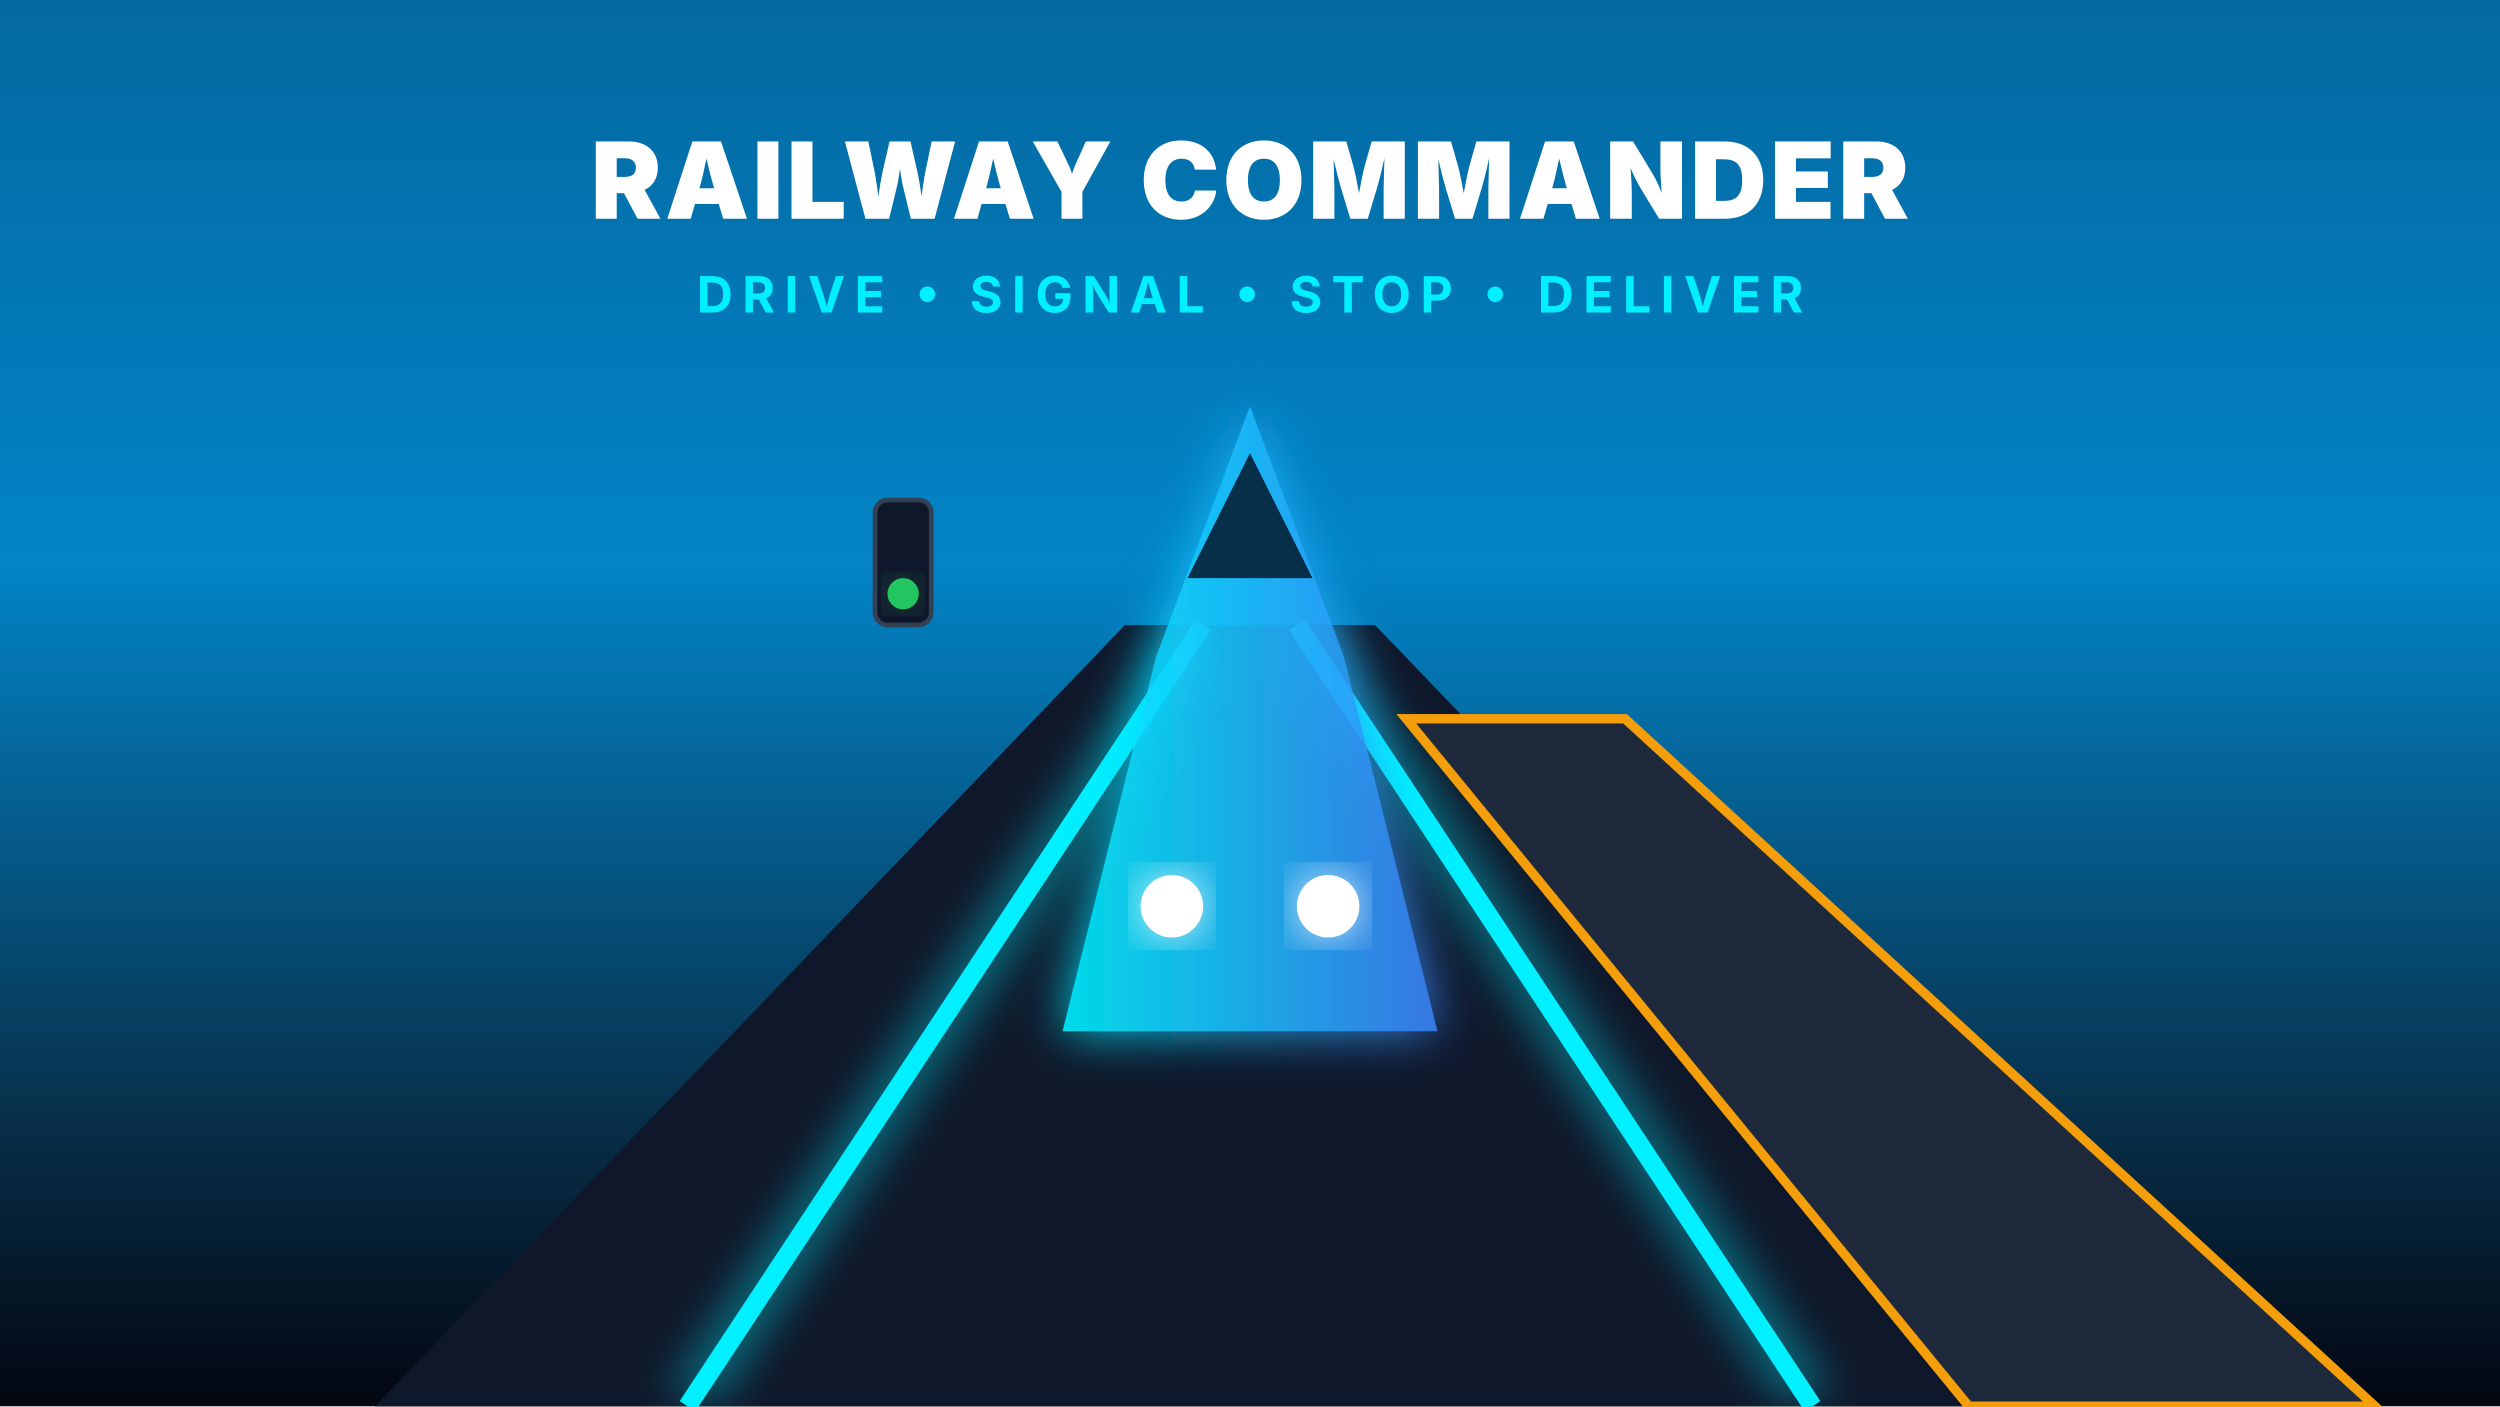
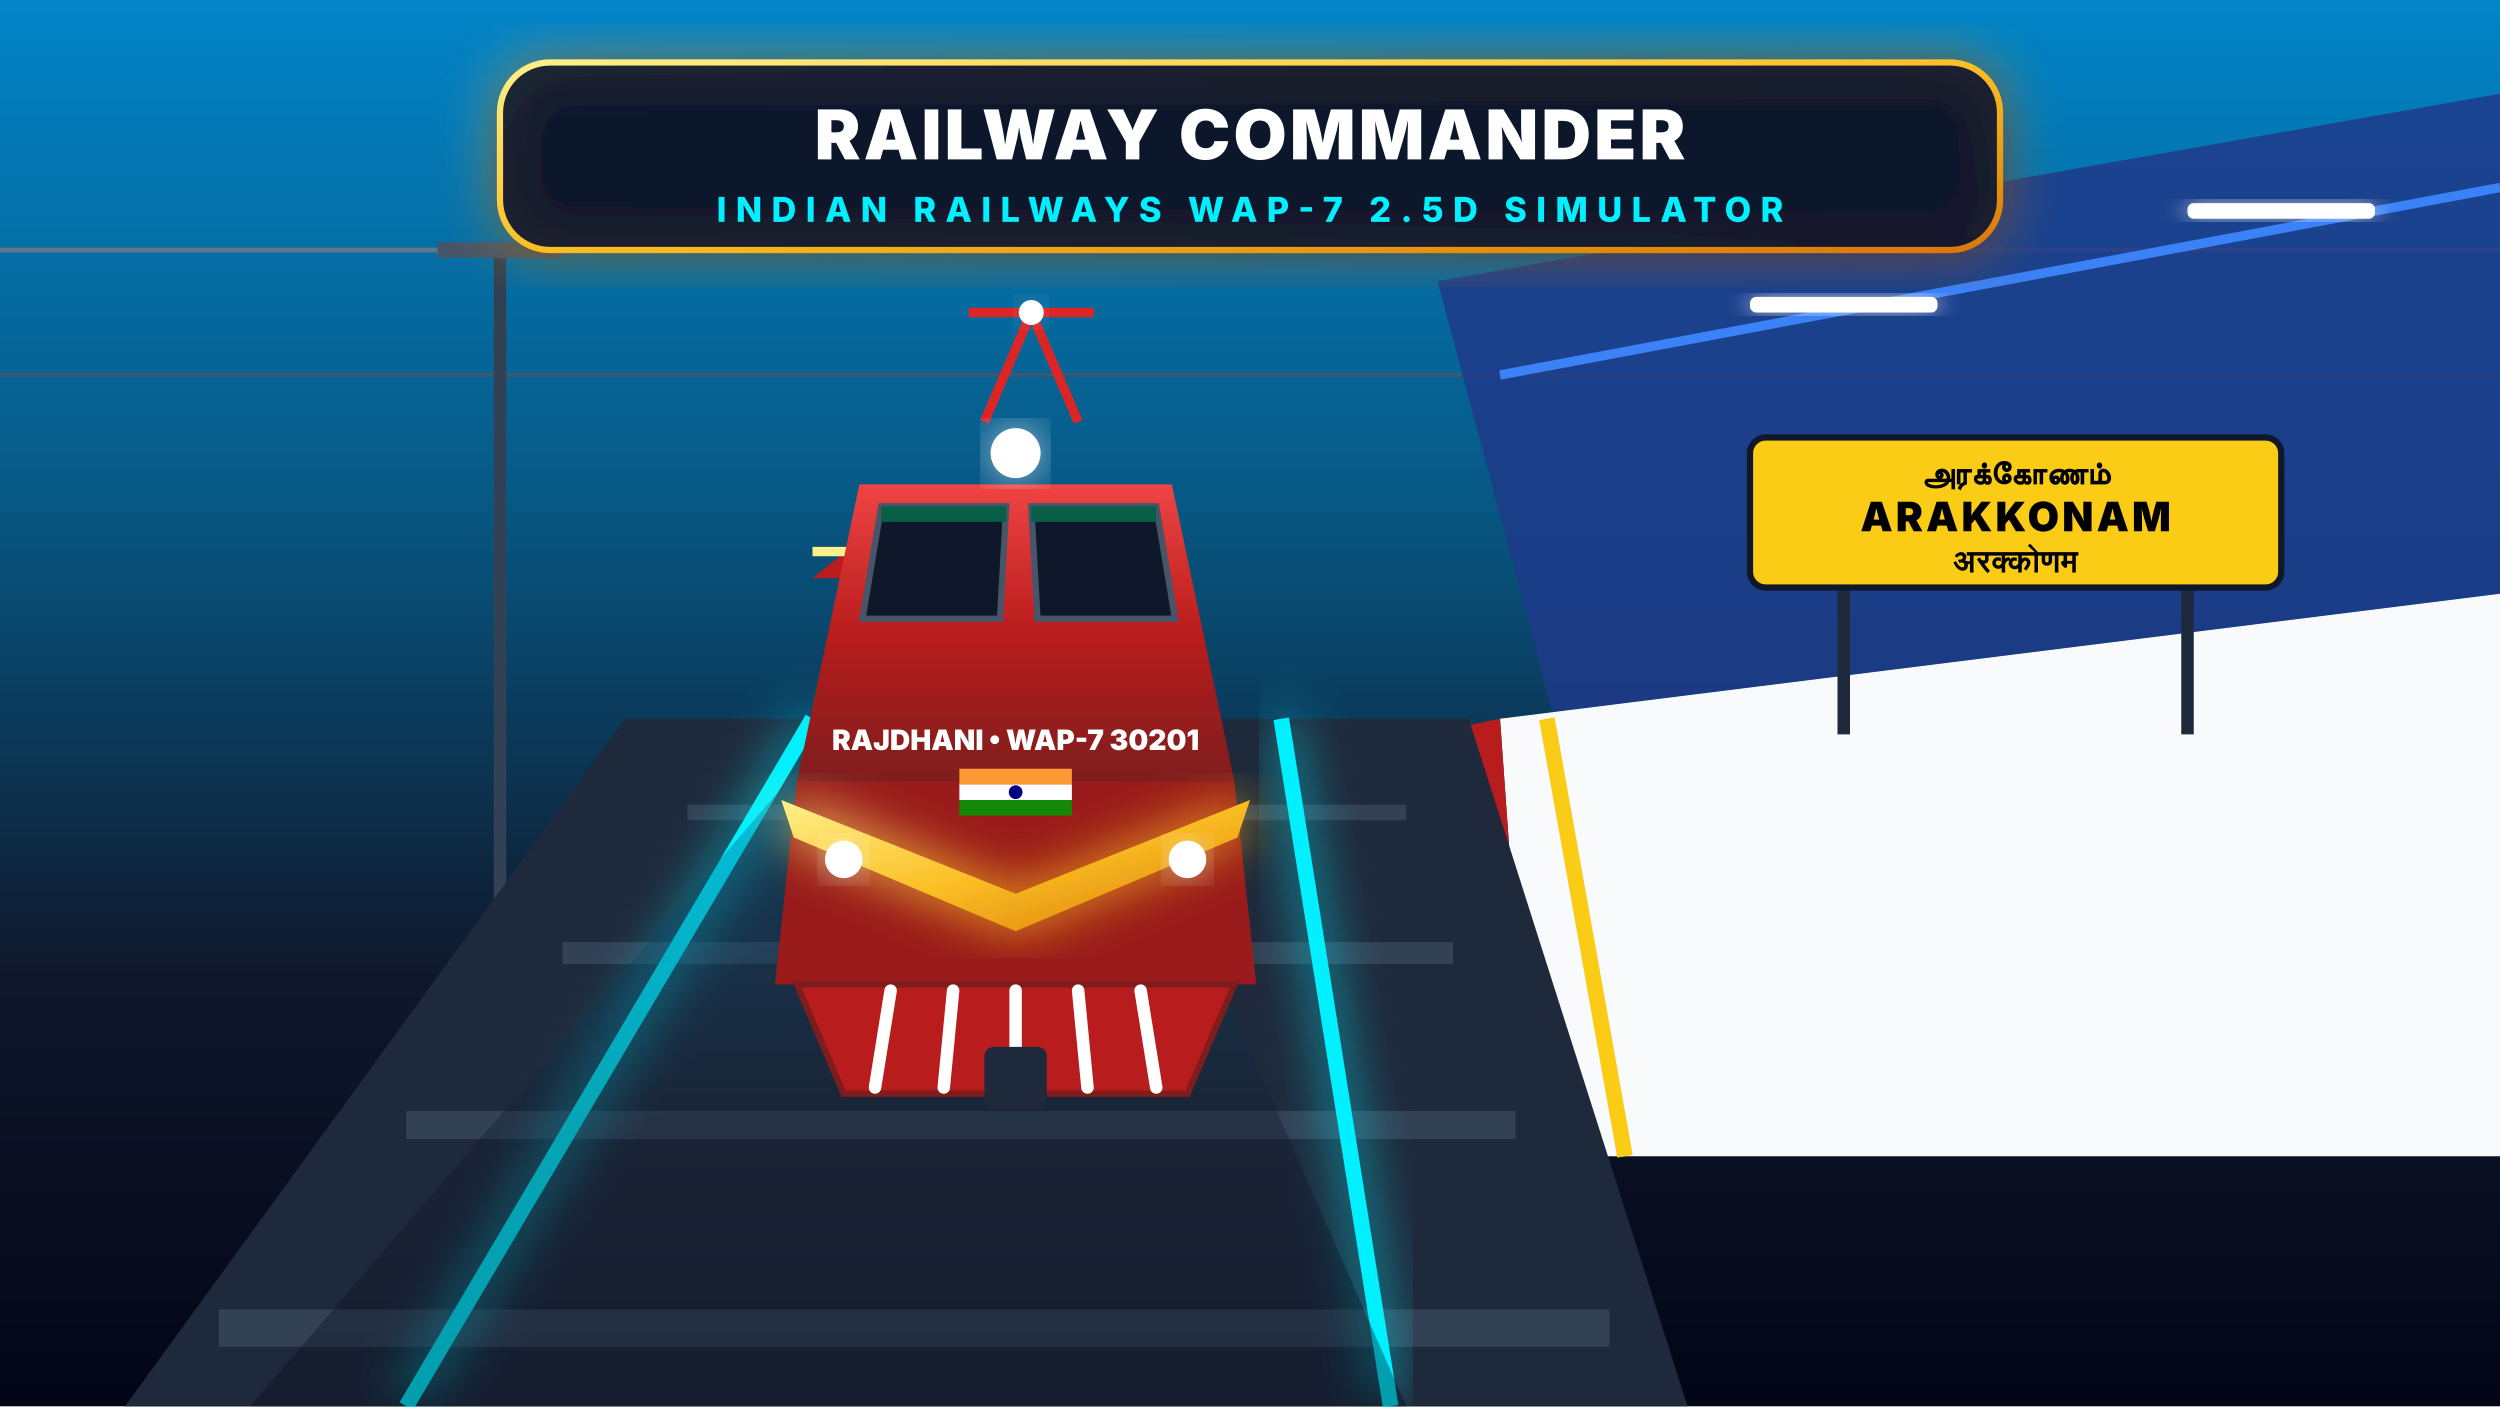
<svg xmlns="http://www.w3.org/2000/svg" viewBox="0 0 800 450" width="100%" height="100%">
  <defs>
-     <linearGradient id="topSky" x1="0" y1="0" x2="0" y2="1">
-       <stop offset="0%" stop-color="#0369a1" />
-       <stop offset="40%" stop-color="#0284c7" />
-       <stop offset="80%" stop-color="#082f49" />
-       <stop offset="100%" stop-color="#030712" />
+     <linearGradient id="topSkyGrad" x1="0" y1="0" x2="0" y2="1">
+       <stop offset="0%" stop-color="#0284c7" />
+       <stop offset="35%" stop-color="#075985" />
+       <stop offset="70%" stop-color="#0f172a" />
+       <stop offset="100%" stop-color="#020617" />
    </linearGradient>
-     <linearGradient id="speedNeon" x1="0" y1="0" x2="1" y2="0">
-       <stop offset="0%" stop-color="#00f0ff" />
-       <stop offset="100%" stop-color="#3b82f6" />
+     <linearGradient id="heroGold" x1="0%" y1="0%" x2="100%" y2="100%">
+       <stop offset="0%" stop-color="#fef08a" />
+       <stop offset="50%" stop-color="#fbbf24" />
+       <stop offset="100%" stop-color="#d97706" />
    </linearGradient>
-     <filter id="glowBanner" x="-20%" y="-20%" width="140%" height="140%">
+     <linearGradient id="heroRed" x1="0%" y1="0%" x2="0%" y2="100%">
+       <stop offset="0%" stop-color="#ef4444" />
+       <stop offset="50%" stop-color="#b91c1c" />
+       <stop offset="100%" stop-color="#7f1d1d" />
+     </linearGradient>
+     <filter id="heroGlow" x="-20%" y="-20%" width="140%" height="140%">
      <feGaussianBlur stdDeviation="8" result="blur" />
-       <feComposite in="SourceGraphic" in2="blur" operator="over" />
+       <feMerge>
+         <feMergeNode in="blur" />
+         <feMergeNode in="SourceGraphic" />
+       </feMerge>
+     </filter>
+     <filter id="softGlow" x="-20%" y="-20%" width="140%" height="140%">
+       <feGaussianBlur stdDeviation="4" result="blur" />
+       <feMerge>
+         <feMergeNode in="blur" />
+         <feMergeNode in="SourceGraphic" />
+       </feMerge>
    </filter>
  </defs>
-   <rect width="800" height="450" fill="url(#topSky)" />
-   <polygon points="360,200 440,200 680,450 120,450" fill="#0f172a" />
-   <line x1="385" y1="200" x2="220" y2="450" stroke="#00f0ff" stroke-width="6" filter="url(#glowBanner)" />
-   <line x1="415" y1="200" x2="580" y2="450" stroke="#00f0ff" stroke-width="6" filter="url(#glowBanner)" />
-   <path d="M 370 210 L 400 130 L 430 210 L 460 330 L 340 330 Z" fill="url(#speedNeon)" filter="url(#glowBanner)" opacity="0.9" />
-   <polygon points="380,185 400,145 420,185" fill="#082f49" />
-   <circle cx="375" cy="290" r="10" fill="#ffffff" filter="url(#glowBanner)" />
-   <circle cx="425" cy="290" r="10" fill="#ffffff" filter="url(#glowBanner)" />
-   <rect x="280" y="160" width="18" height="40" rx="4" fill="#0f172a" stroke="#334155" stroke-width="1.5" />
-   <circle cx="289" cy="190" r="5" fill="#22c55e" filter="url(#glowBanner)" />
-   <polygon points="450,230 520,230 760,450 630,450" fill="#1e293b" stroke="#f59e0b" stroke-width="3" />
-   <text x="400" y="70" text-anchor="middle" fill="#ffffff" font-family="'Inter', sans-serif" font-weight="900" font-size="34" letter-spacing="1">RAILWAY COMMANDER</text>
-   <text x="400" y="100" text-anchor="middle" fill="#00f0ff" font-family="'Inter', sans-serif" font-weight="700" font-size="16" letter-spacing="3">DRIVE • SIGNAL • STOP • DELIVER</text>
+   <rect width="800" height="450" fill="url(#topSkyGrad)" />
+   <line x1="0" y1="80" x2="800" y2="80" stroke="#64748b" stroke-width="1.5" />
+   <line x1="0" y1="120" x2="800" y2="120" stroke="#475569" stroke-width="1" />
+   <line x1="160" y1="80" x2="160" y2="350" stroke="#334155" stroke-width="4" />
+   <line x1="140" y1="80" x2="180" y2="80" stroke="#475569" stroke-width="5" />
+   <polygon points="460,90 800,30 800,240 500,240" fill="#1e3a8a" opacity="0.85" />
+   <line x1="480" y1="120" x2="800" y2="60" stroke="#3b82f6" stroke-width="3" />
+   <rect x="560" y="95" width="60" height="5" rx="2" fill="#ffffff" filter="url(#softGlow)" />
+   <rect x="700" y="65" width="60" height="5" rx="2" fill="#ffffff" filter="url(#softGlow)" />
+   <polygon points="480,230 800,190 800,370 490,370" fill="#f8fafc" />
+   <polygon points="470,232 480,230 490,370 478,370" fill="#b91c1c" />
+   <line x1="495" y1="230" x2="520" y2="370" stroke="#facc15" stroke-width="5" />
+   <g transform="translate(560, 140)">
+     <line x1="30" y1="46" x2="30" y2="95" stroke="#1e293b" stroke-width="4" />
+     <line x1="140" y1="46" x2="140" y2="95" stroke="#1e293b" stroke-width="4" />
+     <rect x="0" y="0" width="170" height="48" rx="5" fill="#facc15" stroke="#0f172a" stroke-width="2" />
+     <text x="85" y="15" fill="#000000" font-family="'Inter', sans-serif" font-weight="900" font-size="10" text-anchor="middle">அரக்கோணம்</text>
+     <text x="85" y="30" fill="#000000" font-family="'Inter', sans-serif" font-weight="900" font-size="13" text-anchor="middle" letter-spacing="1">ARAKKONAM</text>
+     <text x="85" y="43" fill="#000000" font-family="'Inter', sans-serif" font-weight="900" font-size="10" text-anchor="middle">अरक्कोणम</text>
+   </g>
+   <polygon points="200,230 470,230 540,450 40,450" fill="#1e293b" />
+   <line x1="220" y1="260" x2="450" y2="260" stroke="#334155" stroke-width="5" />
+   <line x1="180" y1="305" x2="465" y2="305" stroke="#334155" stroke-width="7" />
+   <line x1="130" y1="360" x2="485" y2="360" stroke="#334155" stroke-width="9" />
+   <line x1="70" y1="425" x2="515" y2="425" stroke="#334155" stroke-width="12" />
+   <line x1="260" y1="230" x2="130" y2="450" stroke="#00f0ff" stroke-width="5" filter="url(#heroGlow)" />
+   <line x1="410" y1="230" x2="445" y2="450" stroke="#00f0ff" stroke-width="5" filter="url(#heroGlow)" />
+   <polygon points="325,165 80,450 450,450" fill="url(#topSkyGrad)" opacity="0.35" />
+   <polygon points="260,185 285,165 315,165 290,185" fill="#b91c1c" />
+   <rect x="260" y="175" width="30" height="3" fill="#fef08a" />
+   <path d="M315,135 L330,100 L345,135 M310,100 L350,100" stroke="#dc2626" stroke-width="3" fill="none" />
+   <circle cx="330" cy="100" r="4" fill="#ffffff" filter="url(#heroGlow)" />
+   <polygon points="275,155 375,155 395,250 255,250" fill="url(#heroRed)" />
+   <polygon points="282,162 322,162 320,198 276,198" fill="#0f172a" stroke="#475569" stroke-width="2" />
+   <polygon points="330,162 370,162 376,198 332,198" fill="#0f172a" stroke="#475569" stroke-width="2" />
+   <rect x="282" y="162" width="40" height="5" fill="#065f46" />
+   <rect x="330" y="162" width="40" height="5" fill="#065f46" />
+   <polygon points="255,250 395,250 402,315 248,315" fill="#991b1b" />
+   <polygon points="250,256 325,286 400,256 396,268 325,298 254,268" fill="url(#heroGold)" filter="url(#heroGlow)" />
+   <g transform="translate(307, 246)">
+     <rect x="0" y="0" width="36" height="5" fill="#ff9933" />
+     <rect x="0" y="5" width="36" height="5" fill="#ffffff" />
+     <rect x="0" y="10" width="36" height="5" fill="#138808" />
+     <circle cx="18" cy="7.5" r="2.2" fill="#000080" />
+   </g>
+   <text x="325" y="240" fill="#ffffff" font-family="'Inter', sans-serif" font-weight="900" font-size="9" text-anchor="middle">RAJDHANI • WAP-7 30201</text>
+   <circle cx="325" cy="145" r="8" fill="#ffffff" filter="url(#heroGlow)" />
+   <circle cx="270" cy="275" r="6" fill="#ffffff" filter="url(#heroGlow)" />
+   <circle cx="380" cy="275" r="6" fill="#ffffff" filter="url(#heroGlow)" />
+   <polygon points="255,315 395,315 380,350 270,350" fill="#b91c1c" stroke="#7f1d1d" stroke-width="2" />
+   <line x1="285" y1="317" x2="280" y2="348" stroke="#ffffff" stroke-width="4" stroke-linecap="round" />
+   <line x1="305" y1="317" x2="302" y2="348" stroke="#ffffff" stroke-width="4" stroke-linecap="round" />
+   <line x1="325" y1="317" x2="325" y2="348" stroke="#ffffff" stroke-width="4" stroke-linecap="round" />
+   <line x1="345" y1="317" x2="348" y2="348" stroke="#ffffff" stroke-width="4" stroke-linecap="round" />
+   <line x1="365" y1="317" x2="370" y2="348" stroke="#ffffff" stroke-width="4" stroke-linecap="round" />
+   <rect x="315" y="335" width="20" height="20" rx="3" fill="#1e293b" />
+   <g transform="translate(400, 55)">
+     <rect x="-240" y="-35" width="480" height="60" rx="16" fill="rgba(15, 23, 42, 0.92)" stroke="url(#heroGold)" stroke-width="2" filter="url(#heroGlow)" />
+     <text x="0" y="-4" text-anchor="middle" fill="#ffffff" font-family="'Inter', sans-serif" font-weight="900" font-size="22" letter-spacing="1">RAILWAY COMMANDER</text>
+     <text x="0" y="16" text-anchor="middle" fill="#00f0ff" font-family="'Inter', sans-serif" font-weight="800" font-size="11" letter-spacing="3">INDIAN RAILWAYS WAP-7 2.5D SIMULATOR</text>
+   </g>
</svg>
